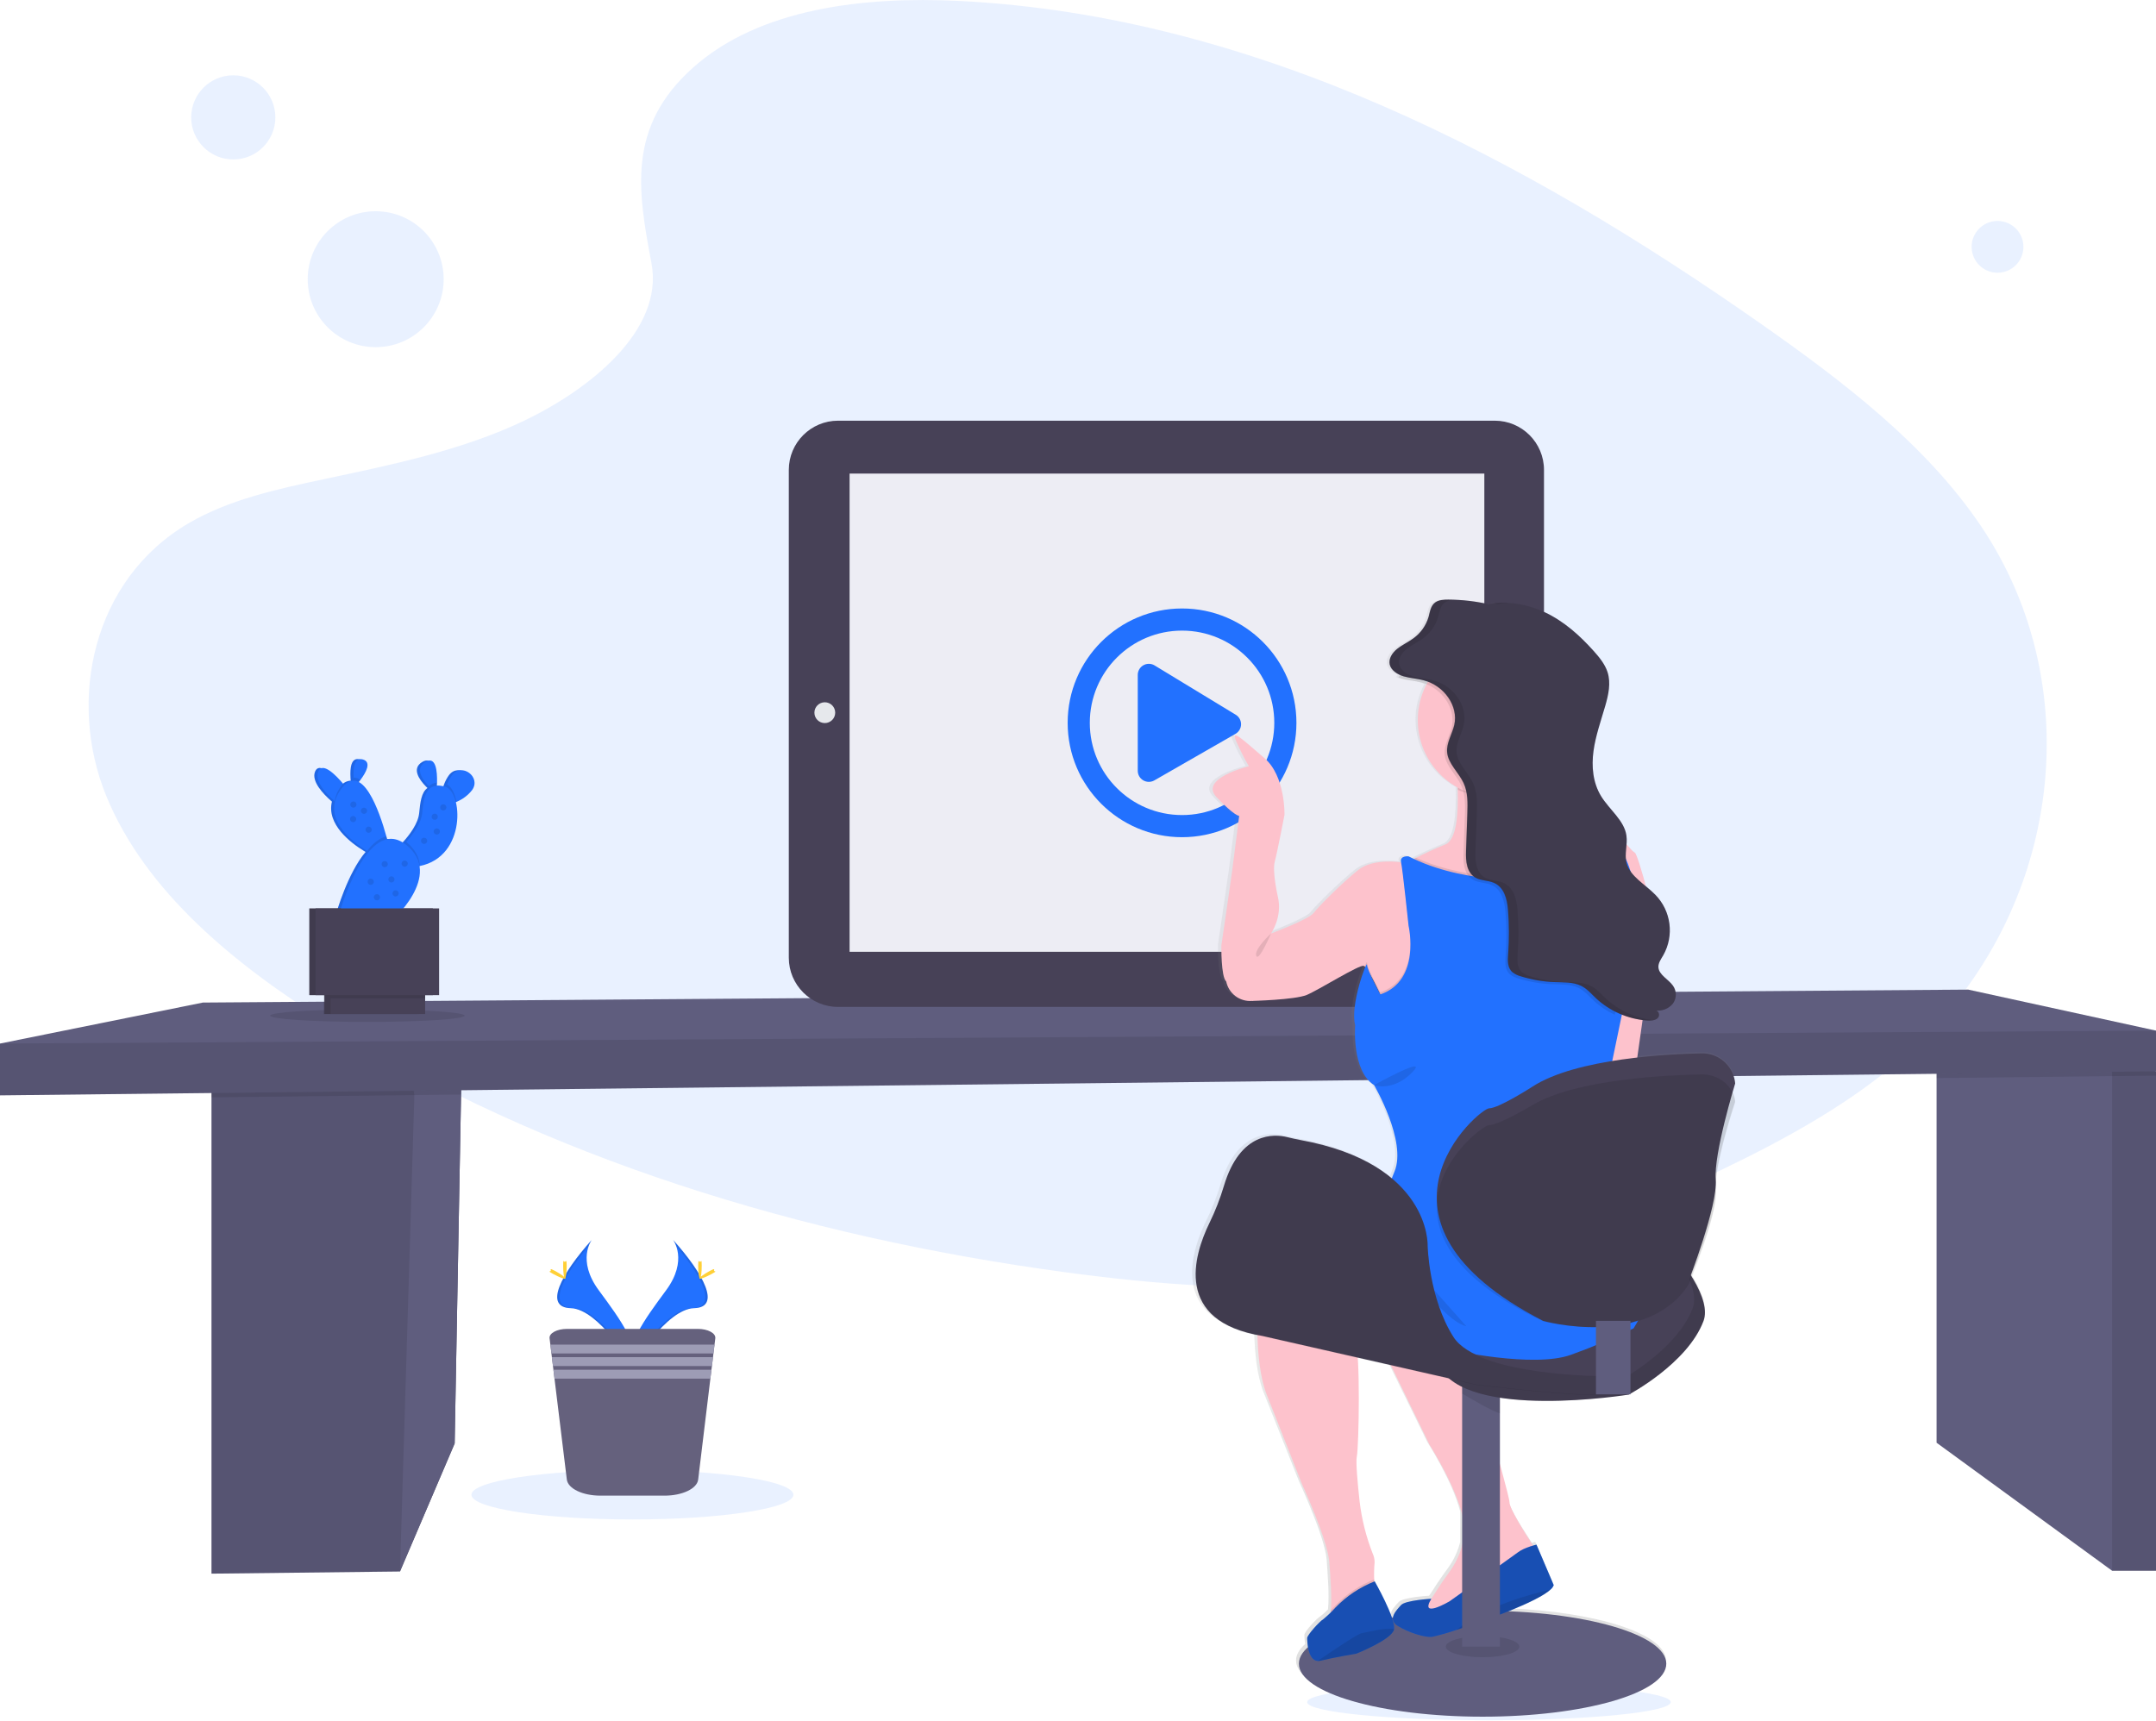
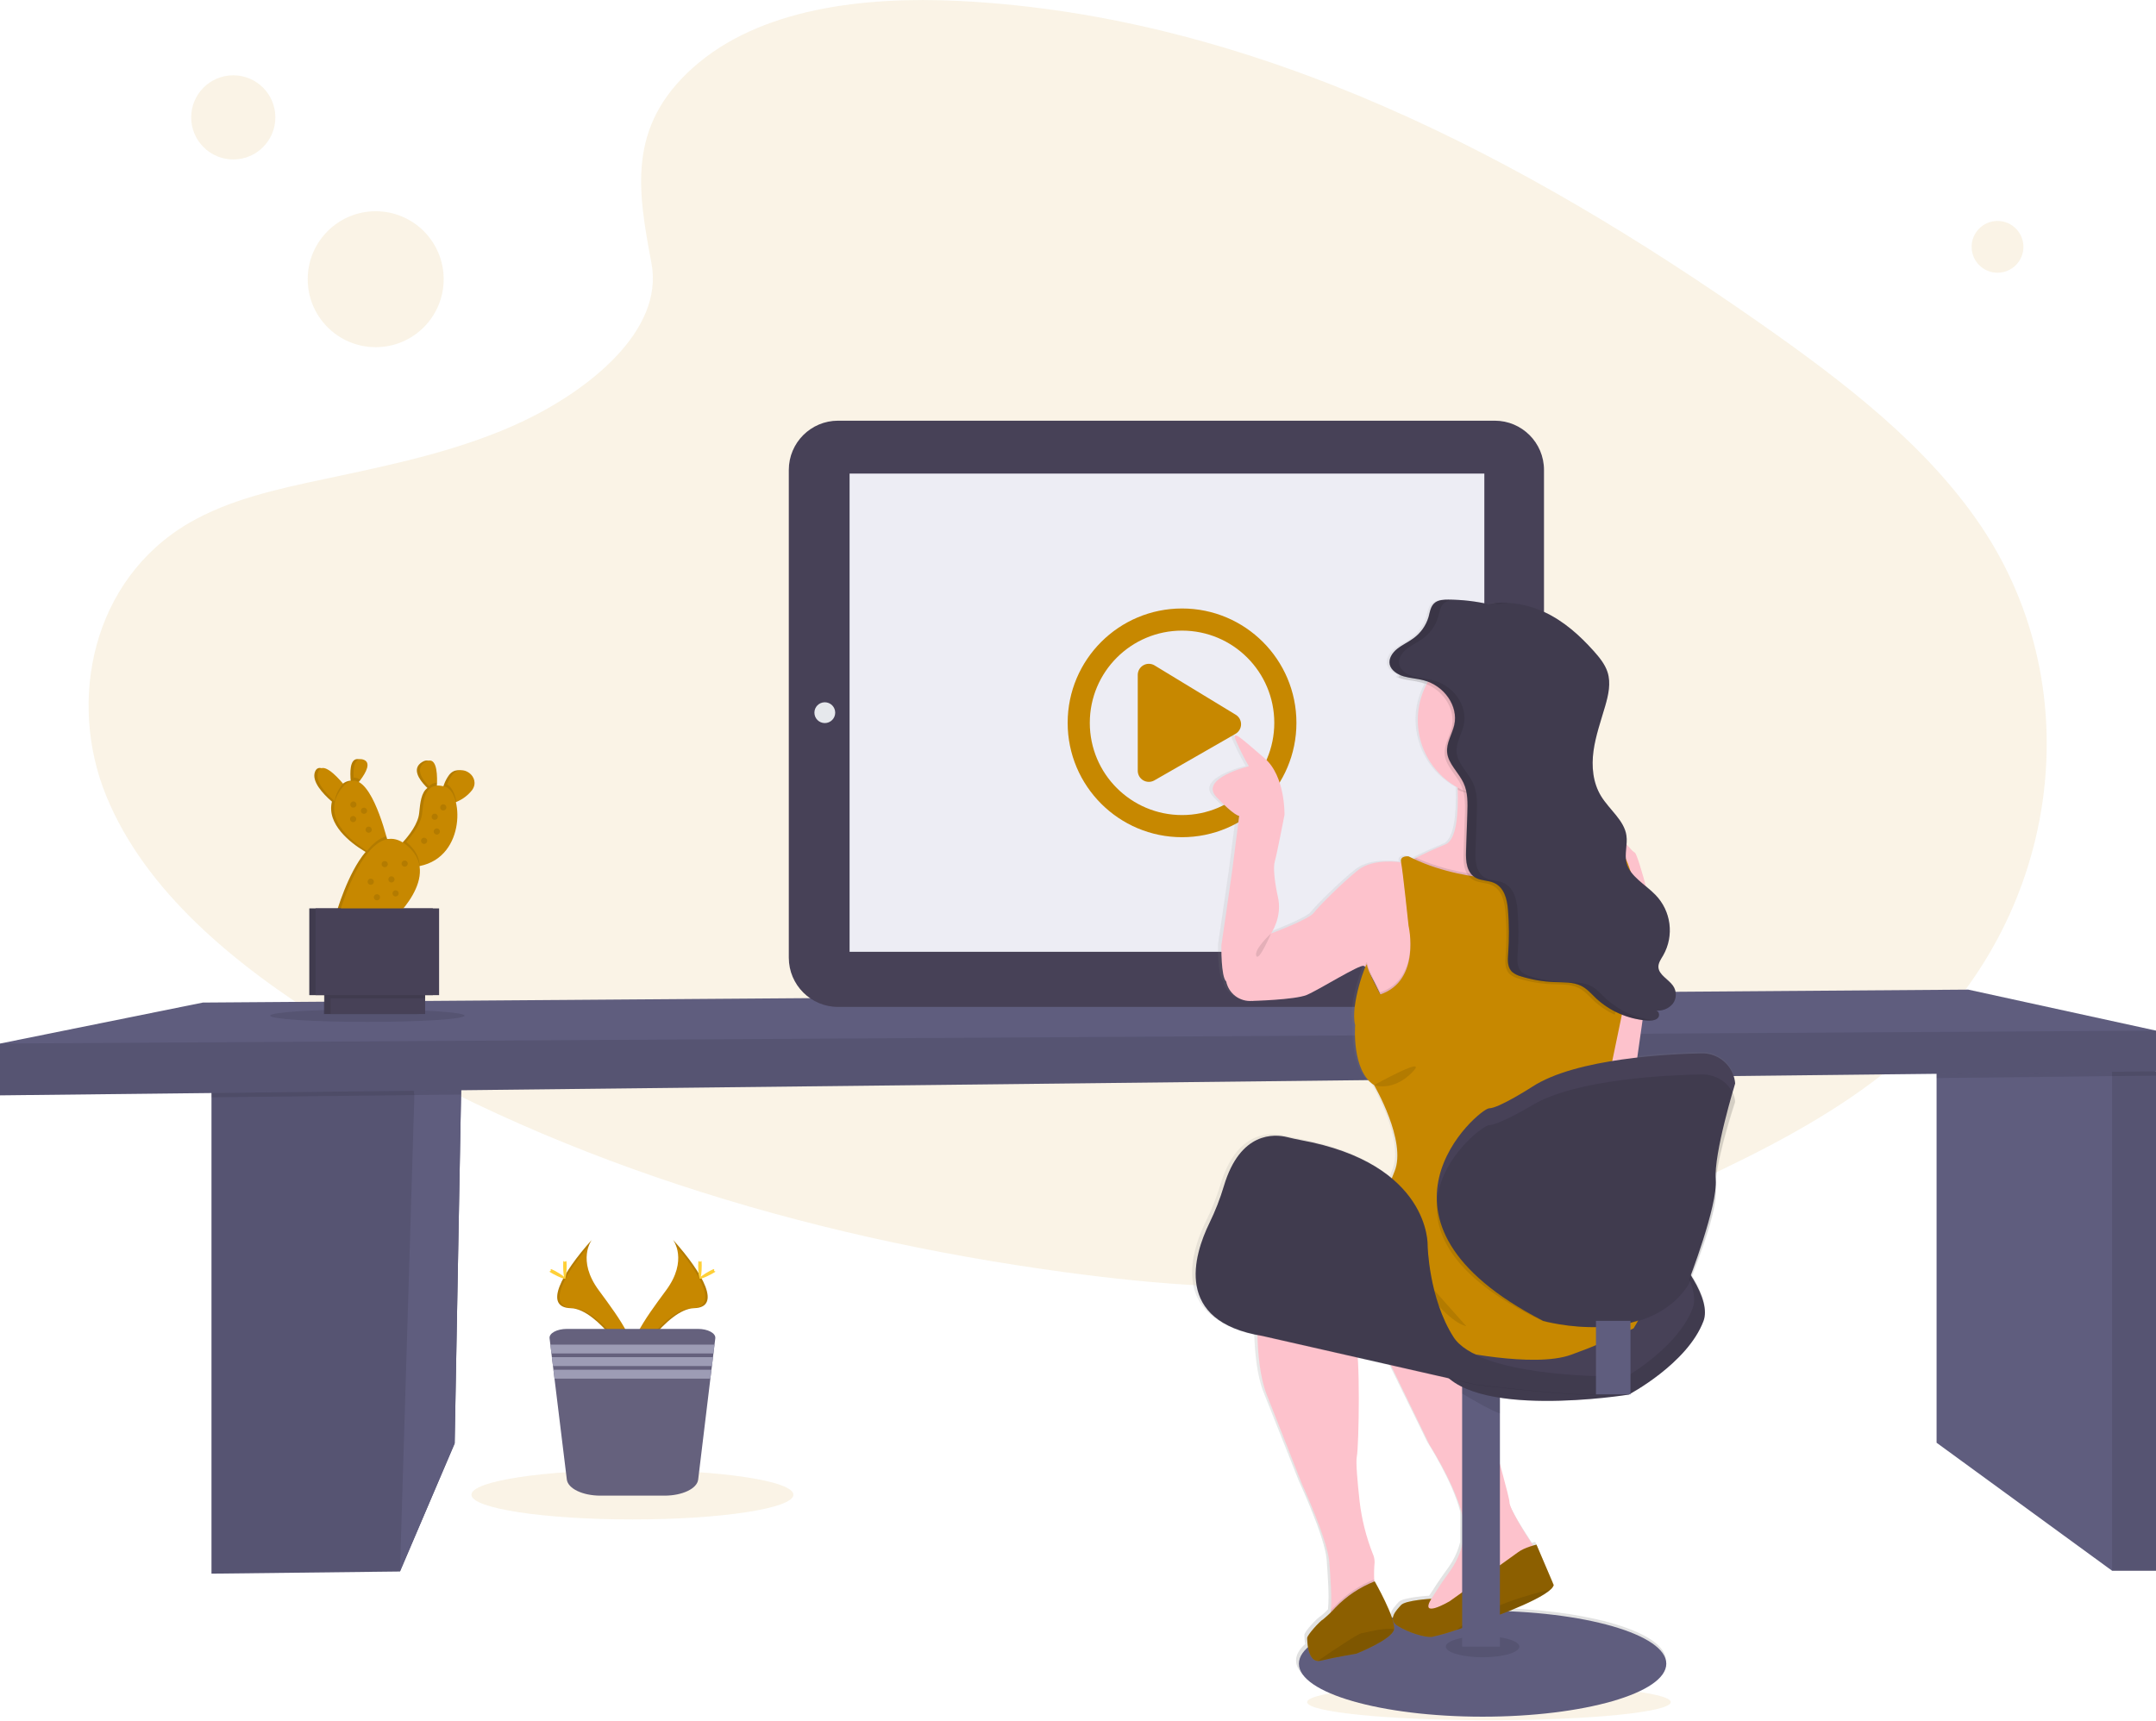
<svg xmlns="http://www.w3.org/2000/svg" id="26e08365-e7f3-4f87-b2fd-e29738693ebb" data-name="Layer 1" width="999" height="797.25" viewBox="0 0 999 797.25">
  <defs>
    <linearGradient id="c24143ca-a0c1-48a5-a3b5-0343775bf348" x1="778.67" y1="845.35" x2="778.67" y2="329.26" gradientUnits="userSpaceOnUse">
      <stop offset="0" stop-color="gray" stop-opacity="0.25" />
      <stop offset="0.54" stop-color="gray" stop-opacity="0.12" />
      <stop offset="1" stop-color="gray" stop-opacity="0.1" />
    </linearGradient>
  </defs>
-   <path d="M421.71,82.64c30.78-27.43,79.11-33,123.09-30.84,138.16,6.87,262.87,73.56,370.74,149,39.05,27.31,77.5,56.74,102.85,94.35,51.6,76.57,36.3,182.63-35.46,245.7-24.41,21.46-54,37.91-84.39,52.5-54,25.93-112.31,46.74-173.62,52.67-43.73,4.22-88,.79-131.46-5.11C472,624.45,352.81,588,252.9,525.72c-43.82-27.33-85.13-61.3-103.19-105.52S143.21,320,188,293.8c18.51-10.82,40.64-15.71,62.3-20.3,31.89-6.76,64.29-13.42,93.06-27.15,29.72-14.19,64.92-41.63,59-73C396,139.63,391,110,421.71,82.64Z" transform="translate(-100.5 -51.37)" fill="#2271ff" opacity="0.1" />
-   <circle cx="174.08" cy="129.4" r="31.5" fill="#2271ff" opacity="0.1" />
-   <circle cx="108.09" cy="54.4" r="19.5" fill="#2271ff" opacity="0.1" />
-   <circle cx="925.57" cy="114.4" r="12" fill="#2271ff" opacity="0.1" />
-   <ellipse cx="689.92" cy="788.85" rx="84.24" ry="8.4" fill="#2271ff" opacity="0.1" />
+   <path d="M421.71,82.64c30.78-27.43,79.11-33,123.09-30.84,138.16,6.87,262.87,73.56,370.74,149,39.05,27.31,77.5,56.74,102.85,94.35,51.6,76.57,36.3,182.63-35.46,245.7-24.41,21.46-54,37.91-84.39,52.5-54,25.93-112.31,46.74-173.62,52.67-43.73,4.22-88,.79-131.46-5.11C472,624.45,352.81,588,252.9,525.72c-43.82-27.33-85.13-61.3-103.19-105.52S143.21,320,188,293.8c18.51-10.82,40.64-15.71,62.3-20.3,31.89-6.76,64.29-13.42,93.06-27.15,29.72-14.19,64.92-41.63,59-73C396,139.63,391,110,421.71,82.64Z" transform="translate(-100.5 -51.37)" fill="#C78800" opacity="0.1" />
+   <circle cx="174.08" cy="129.4" r="31.5" fill="#C78800" opacity="0.1" />
+   <circle cx="108.09" cy="54.4" r="19.5" fill="#C78800" opacity="0.1" />
+   <circle cx="925.57" cy="114.4" r="12" fill="#C78800" opacity="0.1" />
+   <ellipse cx="689.92" cy="788.85" rx="84.24" ry="8.4" fill="#C78800" opacity="0.1" />
  <polygon points="214 487.31 213.63 507.26 210.67 668.97 185.33 728.31 98 729.31 98 496.5 189.14 489.28 214 487.31" fill="#5f5d7e" />
  <polygon points="214 487.31 213.63 507.26 210.67 668.97 185.33 728.31 98 729.31 98 496.5 189.14 489.28 214 487.31" opacity="0.1" />
  <polygon points="214 487.31 213.63 507.26 210.67 668.97 185.33 728.31 192 507.64 191.98 507.5 189.14 489.28 214 487.31" fill="#5f5d7e" />
  <polygon points="189.14 489.28 214 487.31 213.63 507.26 191.98 507.5 98 508.55 98 496.5 189.14 489.28" opacity="0.1" />
  <polygon points="999 496.5 999 727.97 978.67 727.97 897.33 668.64 897.33 489.97 970 483.14 974.46 485.19 978.67 487.13 999 496.5" fill="#5f5d7e" />
  <rect x="978.67" y="485.19" width="20.33" height="242.78" opacity="0.1" />
  <polygon points="999 485.19 999 498.5 978.67 498.73 897.33 499.63 897.33 489.97 970 483.14 974.46 485.19 978.67 487.13 978.67 485.19 999 485.19" opacity="0.1" />
  <polygon points="999 477.64 999 496.5 0 507.64 0 483.64 94 464.64 912 458.64 999 477.64" fill="#5f5d7e" />
  <polygon points="999 477.64 999 496.5 0 507.64 0 483.64 999 477.64" opacity="0.1" />
  <rect x="365.5" y="194.97" width="349.92" height="271.69" rx="22.82" ry="22.82" fill="#474157" />
  <rect x="393.66" y="219.48" width="294.12" height="221.63" fill="#ededf4" />
  <circle cx="382.18" cy="330.29" r="4.82" fill="#e6e8ec" />
  <circle cx="700.81" cy="330.81" r="7.95" fill="#e6e8ec" />
-   <path d="M672.93,382.52l-37.61-22.86a5.14,5.14,0,0,0-7.63,4.48V408.6a5.14,5.14,0,0,0,7.63,4.48l37.61-21.58A5.15,5.15,0,0,0,672.93,382.52Zm28.28,3.85a53,53,0,1,0-53,53A53,53,0,0,0,701.21,386.37Zm-95.74,0a42.74,42.74,0,1,1,42.74,42.74A42.73,42.73,0,0,1,605.47,386.37Z" transform="translate(-100.5 -51.37)" fill="#2271ff" />
+   <path d="M672.93,382.52l-37.61-22.86a5.14,5.14,0,0,0-7.63,4.48V408.6a5.14,5.14,0,0,0,7.63,4.48l37.61-21.58A5.15,5.15,0,0,0,672.93,382.52Zm28.28,3.85a53,53,0,1,0-53,53A53,53,0,0,0,701.21,386.37Zm-95.74,0a42.74,42.74,0,1,1,42.74,42.74A42.73,42.73,0,0,1,605.47,386.37Z" transform="translate(-100.5 -51.37)" fill="#C78800" />
  <path d="M904.38,560.51a12.5,12.5,0,0,0-1.13-3.52c.76-2.59,1.25-4.18,1.25-4.18s0-.38-.12-1a15.35,15.35,0,0,0-15.55-12.88c-6,.11-17.38.51-30,1.93.72-5.05,1.58-11.09,2.48-17.31l1.65.18c.38,0,.78,0,1.18.06h.53a5.44,5.44,0,0,0,3.66-1.12,2.16,2.16,0,0,0-.67-3.54,8.92,8.92,0,0,0,7.83-3.28,7,7,0,0,0,0-8.14c-2.11-3-6.58-5-6.82-8.53-.13-2,1.21-3.8,2.26-5.57a23.27,23.27,0,0,0-3.67-27.95,54.76,54.76,0,0,0-4.44-3.95c-2.2-8.08-4.5-15.3-5.18-15.53-.88-.29-2.39-2.19-3.83-3.82a18.4,18.4,0,0,0-.07-4.13c-1.06-7-8-12-11.82-18.18s-4.51-13.75-3.53-20.83,3.45-13.93,5.46-20.84c1.5-5.13,2.75-10.58,1.07-15.67-1.19-3.63-3.78-6.77-6.45-9.72-6.41-7.09-13.8-13.73-22.92-18a45.55,45.55,0,0,0-20.29-4.34h-.07l-1.1.06-.78.05-.78.08-.83.08h0c-.85.11-1.69.24-2.53.41a87.31,87.31,0,0,0-18.55-2.08h-.81a9.5,9.5,0,0,0-5.3,1.25c-2.22,1.55-2.5,4.33-3.17,6.75a18.73,18.73,0,0,1-7.2,10c-2.39,1.72-5.2,3-7.48,4.8s-4.06,4.5-3.45,7.16c.51,2.23,2.59,3.89,5,4.9-.29.36-.59.71-.87,1.08.47.19,1,.36,1.43.5,3,.89,6.23,1,9.27,1.81a20.31,20.31,0,0,1,2.46.83,35.12,35.12,0,0,0-4.11,16.52,35.59,35.59,0,0,0,18.62,31.22c0,.34,0,.67,0,1,.31,10.44-.48,23.14-5.82,25.29s-10.45,4.58-13.6,6.15l-1,.53c-.83-.38-1.66-.78-2.47-1.2,0,0-4.25-.5-3.51,2.74,0,0-12.85-2-19.9,3.49s-18.62,16.95-20.89,19.94S688,483.54,688,483.54s5.53-7.73,3.14-17.2c0,0-2.64-11.42-1.38-16s4.53-21.58,4.53-21.58.46-17.94-9.33-26.17-16.6-15-12.82-7a111.46,111.46,0,0,0,5.54,10.71s-23.41,5.56-15.1,14.24,10.57,8.69,10.57,8.69-2.77,21.43-3.28,25.42-5,34.39-5,34.39-.25,14.46,2.27,16.7c0,0,1.65,9.31,12.08,9,0,0,19.88-.5,25.42-2.74s24.66-14.21,26.68-13.46a1.15,1.15,0,0,1,.39.26,2.83,2.83,0,0,1,.3.3c-2,4.43-6.74,19.47-4.72,26.86,0,0-1.76,20.93,8.81,27.66,0,0,15.35,25.92,9.56,39.87-.46,1.13-.87,2.17-1.25,3.18-8.79-7.29-22.2-14-42.68-17.71-2.09-.38-4.17-.84-6.23-1.34-5.82-1.41-21.83-2.7-29.45,22.61a111.36,111.36,0,0,1-6.76,17.12c-3,6.07-6.33,14.77-6.4,23.4-.17,12.1,6.08,24.09,28.76,28.49.25,9,1.28,19.72,4.36,27.43,6.29,15.7,16.36,41.12,16.36,41.12s12.08,25.92,12.84,36.38c.49,6.85,1.21,15.83.71,22,0,.38-.06.74-.1,1.1a26.52,26.52,0,0,1-3.38,3.07c-1.76,1-7.55,7.23-7.55,8.72a26.64,26.64,0,0,0,.38,4.26c-2.74,2.39-4.24,5-4.24,7.6,0,13.52,38.37,24.48,85.7,24.48s85.69-11,85.69-24.48c0-12.34-32-22.54-73.58-24.22,8.67-3.46,16.37-7.09,19.56-10a4.68,4.68,0,0,0,1.51-2.06l-8.05-18.69s-.63.14-1.56.41l-.56-.84c-3.58-5.45-10.47-16.31-10.47-19.26,0-1.09-1.82-8.06-4.46-17.61V698c26.26,4,60.1-1.44,60.1-1.44l.15-.08h.66v-.36c4.55-2.52,27.31-15.85,34.06-33.53,2-5.16-.49-12.55-5.44-20.45,3.46-8.59,12-30.78,11.15-39.63,0-.47-.06-1-.06-1.52a26.12,26.12,0,0,0,.1-2.72c1-13,9-36.75,9-36.75S904.48,561.11,904.38,560.51Zm-170-57.76c1.82,3.2,3.77,7.29,4.54,8.95h0S736.26,506.8,734.43,502.75Zm1.9,280.1-.19.07,0-1a59.38,59.38,0,0,1,.19-7.82,9.16,9.16,0,0,0-.86-4.06,96,96,0,0,1-6.13-24.13c-1-8.72-1.83-18.23-1.31-20.65.78-3.71,1.42-31.81.45-45.66l15.48,3.48,18,36.7s11.58,17.92,15.17,32.06V766a34.6,34.6,0,0,1-5.41,11.74c-2.39,3.27-4.72,6.58-6.88,10-.66,1.06-1.39,2.15-2.12,3.17-.24,0-12.07.69-14.08,2.91-1.24,1.37-3.4,3.53-3.76,5.7l-.51.08C742,792.69,736.33,782.85,736.33,782.85Z" transform="translate(-100.5 -51.37)" fill="url(#c24143ca-a0c1-48a5-a3b5-0343775bf348)" />
  <path d="M812.43,770l-4,13-17,14.75-25,7.18s-11.75-6.43-7.75-7.68c1.11-.35,2.43-1.62,3.77-3.28-1.4,5.1,9.73-1.47,9.73-1.47s28.75-20.5,31.75-22.75a22.61,22.61,0,0,1,6.4-2.93C811.58,768.77,812.43,770,812.43,770Z" transform="translate(-100.5 -51.37)" opacity="0.1" />
  <path d="M812.43,770l-4,13-17,14.75-25,7.18s-11.75-6.43-7.75-7.68c1.11-.35,2.43-1.62,3.77-3.28a50,50,0,0,0,3.34-4.82c2.14-3.44,4.46-6.76,6.83-10a36,36,0,0,0,6.31-16.61c1.75-13.75-16-41.5-16-41.5l-32.25-66.25,45,5.5s24.25,83.25,24.25,87.25c0,3,6.84,13.85,10.4,19.32C811.58,768.77,812.43,770,812.43,770Z" transform="translate(-100.5 -51.37)" fill="#fdc2cc" />
  <ellipse cx="686.97" cy="771.05" rx="85.12" ry="24.55" fill="#5f5d7e" />
-   <path d="M820.43,786a4.8,4.8,0,0,1-1.5,2.07c-6.18,5.67-29.29,14.1-43.57,18.68A101.11,101.11,0,0,1,763.93,810c-3.5.25-10.75-2-15.75-5.07s-.5-7.43,1.52-9.68,14-2.92,14-2.92c-5.75,9.57,8.49,1.17,8.49,1.17s28.75-20.5,31.75-22.75,8.5-3.5,8.5-3.5Z" transform="translate(-100.5 -51.37)" fill="#2271ff" />
+   <path d="M820.43,786a4.8,4.8,0,0,1-1.5,2.07c-6.18,5.67-29.29,14.1-43.57,18.68A101.11,101.11,0,0,1,763.93,810c-3.5.25-10.75-2-15.75-5.07s-.5-7.43,1.52-9.68,14-2.92,14-2.92c-5.75,9.57,8.49,1.17,8.49,1.17s28.75-20.5,31.75-22.75,8.5-3.5,8.5-3.5Z" transform="translate(-100.5 -51.37)" fill="#C78800" />
  <path d="M820.43,786a4.8,4.8,0,0,1-1.5,2.07c-6.18,5.67-29.29,14.1-43.57,18.68A101.11,101.11,0,0,1,763.93,810c-3.5.25-10.75-2-15.75-5.07s-.5-7.43,1.52-9.68,14-2.92,14-2.92c-5.75,9.57,8.49,1.17,8.49,1.17s28.75-20.5,31.75-22.75,8.5-3.5,8.5-3.5Z" transform="translate(-100.5 -51.37)" opacity="0.3" />
  <path d="M818.93,788.09c-6.18,5.67-29.29,14.1-43.57,18.68C788.3,795.81,810,790.08,818.93,788.09Z" transform="translate(-100.5 -51.37)" opacity="0.1" />
  <ellipse cx="686.97" cy="763.14" rx="17.03" ry="4.91" opacity="0.1" />
  <rect x="677.5" y="633.64" width="17.5" height="129.5" fill="#5f5d7e" />
  <path d="M795.5,691.43v15c-3.5-1.08-11.49-5.63-17.5-9.21V685h3.65Z" transform="translate(-100.5 -51.37)" opacity="0.1" />
  <path d="M754.27,628.63s57.78-14.87,72.16-26,70.85,41.24,63.39,61-34.62,34.07-34.62,34.07-75.11,12.22-87.9-13.27S754.27,628.63,754.27,628.63Z" transform="translate(-100.5 -51.37)" fill="#474157" />
  <path d="M754.27,628.63s57.78-14.87,72.16-26,70.85,41.24,63.39,61-34.62,34.07-34.62,34.07-75.11,12.22-87.9-13.27S754.27,628.63,754.27,628.63Z" transform="translate(-100.5 -51.37)" opacity="0.1" />
  <path d="M749.27,622.63s57.78-14.87,72.16-26,70.85,41.24,63.39,61-34.62,34.07-34.62,34.07-75.11,12.22-87.9-13.27S749.27,622.63,749.27,622.63Z" transform="translate(-100.5 -51.37)" fill="#474157" />
  <path d="M695.68,486.27,689.43,484s5.5-7.75,3.13-17.25c0,0-2.63-11.46-1.38-16.1s4.5-21.65,4.5-21.65.46-18-9.27-26.25-16.48-15-12.73-7a111.4,111.4,0,0,0,5.5,10.75s-23.25,5.57-15,14.29,10.5,8.71,10.5,8.71-2.75,21.5-3.25,25.5-5,34.5-5,34.5-.25,14.5,2.25,16.75a11.31,11.31,0,0,0,12,9C682.46,515.22,703.68,491.77,695.68,486.27Z" transform="translate(-100.5 -51.37)" fill="#fdc2cc" />
  <path d="M846.68,440.27v14L832.18,459l-24.7,18.18L800.93,482l-29.25-11.75-18.5-19.5s.9-.49,2.46-1.3l1-.53c3.13-1.57,8.06-4,13.51-6.17s6.09-14.89,5.78-25.37l0-1c-.25-7.35-1-13.36-1-13.36s3.05-.58,7.49-1.24c12.31-1.83,35.28-4.3,33.26,3.24a17.37,17.37,0,0,0,0,7.79c.06.28.12.57.19.85,2.08,9.09,8.52,18.61,8.52,18.61l20,7.2.56.2Z" transform="translate(-100.5 -51.37)" fill="#fdc2cc" />
  <path d="M846.68,444.52v-4.25a14,14,0,0,1,4.75,0c1.75.5,5.07,5.75,6.57,6.25s10.68,34.75,9.68,37.75S857.23,555,857.23,555l-19.05,21-3.75-57.75L846.68,484Z" transform="translate(-100.5 -51.37)" fill="#fdc2cc" />
  <path d="M747.93,601.77s-17.41,3.75-15.2,9.25,11.95,5.75,11.95,5.75Z" transform="translate(-100.5 -51.37)" fill="#fdc2cc" />
  <path d="M772.18,490.72l-13.25,28.55-15.75,11.5L740.43,513s-5.32-11.75-7.61-13.74a1.15,1.15,0,0,0-.39-.26c-2-.75-21,11.25-26.5,13.5s-25.25,2.75-25.25,2.75L689.43,484s17.5-6.5,19.75-9.5,13.75-14.5,20.75-20S749.7,451,749.7,451l.2.08,3.28,1.42,9.5,23.25Z" transform="translate(-100.5 -51.37)" fill="#fdc2cc" />
  <path d="M737.43,775.52a59.64,59.64,0,0,0-.19,7.84c.07,2.79.19,5.16.19,5.16l-5.75,12s-19.75,6.5-16.5,3.75c1.13-.95,1.71-3.42,2-6.69.49-6.18-.22-15.19-.71-22.06-.75-10.5-12.75-36.5-12.75-36.5s-10-25.5-16.25-41.25-4-44.25-4-44.25,1-21.5,5.5-28,22-8.75,22-8.75L719.18,644s6.75,25.5,9.25,29.25,1.75,48.5.75,53.25c-.51,2.43.35,12,1.31,20.72a97.31,97.31,0,0,0,6.08,24.2A9.24,9.24,0,0,1,737.43,775.52Z" transform="translate(-100.5 -51.37)" fill="#fdc2cc" />
  <path d="M737.43,788.52l-5.75,12s-19.75,6.5-16.5,3.75c1.13-.95,1.71-3.42,2-6.69.71-.71,1.47-1.49,2.25-2.29a50.49,50.49,0,0,1,17.85-11.93h0C737.31,786.15,737.43,788.52,737.43,788.52Z" transform="translate(-100.5 -51.37)" opacity="0.1" />
-   <path d="M746.45,806.38a.59.59,0,0,1,0,.14c-1,4.75-17.5,11.25-17.5,11.25s-10.5,1.75-16.5,3.25a4.15,4.15,0,0,1-1.41.13c-4.63-.35-4.84-9.26-4.84-10.63s5.75-7.75,7.5-8.75a53.63,53.63,0,0,0,5.56-5.33,51.6,51.6,0,0,1,18.22-12.17h0S747.25,801.45,746.45,806.38Z" transform="translate(-100.5 -51.37)" fill="#2271ff" />
+   <path d="M746.45,806.38a.59.59,0,0,1,0,.14c-1,4.75-17.5,11.25-17.5,11.25s-10.5,1.75-16.5,3.25a4.15,4.15,0,0,1-1.41.13c-4.63-.35-4.84-9.26-4.84-10.63s5.75-7.75,7.5-8.75a53.63,53.63,0,0,0,5.56-5.33,51.6,51.6,0,0,1,18.22-12.17h0S747.25,801.45,746.45,806.38Z" transform="translate(-100.5 -51.37)" fill="#C78800" />
  <path d="M746.45,806.38a.59.59,0,0,1,0,.14c-1,4.75-17.5,11.25-17.5,11.25s-10.5,1.75-16.5,3.25a4.15,4.15,0,0,1-1.41.13c-4.63-.35-4.84-9.26-4.84-10.63s5.75-7.75,7.5-8.75a53,53,0,0,0,5.64-5.41,50.57,50.57,0,0,1,17.86-12l.28-.11S747.25,801.45,746.45,806.38Z" transform="translate(-100.5 -51.37)" opacity="0.3" />
  <path d="M746.45,806.38a.59.59,0,0,1,0,.14c-1,4.75-17.5,11.25-17.5,11.25s-10.5,1.75-16.5,3.25a4.15,4.15,0,0,1-1.41.13c5.44-3.73,18.63-12.68,20.41-12.88S742,805.55,746.45,806.38Z" transform="translate(-100.5 -51.37)" opacity="0.1" />
  <path d="M815.91,413.66c-6.18,5.09-11.86,4.36-20.49,4.36-6.24,0-14.35,2.19-19.46-.62-.21-7.81-1-14.38-1-14.38s43.5-8.25,40.75,2A18.18,18.18,0,0,0,815.91,413.66Z" transform="translate(-100.5 -51.37)" opacity="0.1" />
  <path d="M828.93,385.06a35.75,35.75,0,0,1-35.75,35.75c-.92,0-1.84,0-2.74-.1h0a35.75,35.75,0,1,1,38.5-35.65Z" transform="translate(-100.5 -51.37)" fill="#fdc2cc" />
  <path d="M762.68,475.77l9.5,15-13.25,28.55-15.75,11.5L740.43,513s-5.32-11.75-7.61-13.74c.66-1.61,1.11-2.35,1.11-1.76,0,2.5,6.15,13.75,6.15,13.75,19-6.5,13.1-31.75,13.1-31.75s-2.36-22.5-3.28-28.42l3.28,1.42Z" transform="translate(-100.5 -51.37)" opacity="0.1" />
  <path d="M846.68,440.27v14L832.18,459l-24.7,18.18L800.93,482l-29.25-11.75-18.5-19.5s.9-.49,2.46-1.3l1-.53c12.87,5.85,26.8,8,36.75,8.77a111,111,0,0,0,13.76.31C844.82,452,845.94,442.9,845,439.67Z" transform="translate(-100.5 -51.37)" opacity="0.1" />
-   <path d="M857.43,667a280.29,280.29,0,0,1-29,12.25c-17.25,6.25-55.25-2-60-3.25s-41.25-15.75-55.25-21.25-17.5-1-20.75-1.5-5.5-6.75-6-8.5,9-17,14.25-24.75,21-6.25,23.25-6.75,18,0,18,0-1-5,4.75-19-9.5-40-9.5-40c-10.5-6.75-8.75-27.75-8.75-27.75-2.5-9.25,5.5-30.5,5.5-28s6.15,13.75,6.15,13.75c19-6.5,13.1-31.75,13.1-31.75s-2.75-26.25-3.48-29.5,3.48-2.75,3.48-2.75q1.22.63,2.46,1.2c13.16,6.2,27.56,8.46,37.78,9.24a111,111,0,0,0,13.76.31c45.67-7.37,37.58-19.12,37.28-19.54l2.22.79c16.5,12,11.5,51.75,11.5,51.75L852,521.67l-4.59,22.1s16.25,98.5,17.75,103.5S857.43,667,857.43,667Z" transform="translate(-100.5 -51.37)" fill="#2271ff" />
+   <path d="M857.43,667a280.29,280.29,0,0,1-29,12.25c-17.25,6.25-55.25-2-60-3.25s-41.25-15.75-55.25-21.25-17.5-1-20.75-1.5-5.5-6.75-6-8.5,9-17,14.25-24.75,21-6.25,23.25-6.75,18,0,18,0-1-5,4.75-19-9.5-40-9.5-40c-10.5-6.75-8.75-27.75-8.75-27.75-2.5-9.25,5.5-30.5,5.5-28s6.15,13.75,6.15,13.75c19-6.5,13.1-31.75,13.1-31.75s-2.75-26.25-3.48-29.5,3.48-2.75,3.48-2.75q1.22.63,2.46,1.2c13.16,6.2,27.56,8.46,37.78,9.24a111,111,0,0,0,13.76.31c45.67-7.37,37.58-19.12,37.28-19.54l2.22.79c16.5,12,11.5,51.75,11.5,51.75L852,521.67l-4.59,22.1s16.25,98.5,17.75,103.5S857.43,667,857.43,667Z" transform="translate(-100.5 -51.37)" fill="#C78800" />
  <path d="M735.68,622c-1,.75-12.25,24-4,30.5S735.68,622,735.68,622Z" transform="translate(-100.5 -51.37)" opacity="0.1" />
  <path d="M743.68,625.27c.25.75,23.5,37.75,36.25,40.75Z" transform="translate(-100.5 -51.37)" opacity="0.1" />
  <path d="M799.69,332.48l-3.72.79a25.07,25.07,0,0,1,3.14-.93Z" transform="translate(-100.5 -51.37)" opacity="0.1" />
  <path d="M855.71,492l-7,29.65a36.22,36.22,0,0,1-9.72-6.51c-2.23-2.12-4.23-4.55-7.1-5.94-3.69-1.79-8.14-1.55-12.33-1.7a59.32,59.32,0,0,1-15.42-2.64,10.88,10.88,0,0,1-4-1.94c-2.38-2.1-2.22-5.49-2-8.45a129.57,129.57,0,0,0,.15-17.29c-.06-1.08-.14-2.16-.23-3.24-.4-4.83-1.7-10.43-6.64-12.5-2.54-1-5.57-.92-8-2.13a6.61,6.61,0,0,1-1-.62c-3.6-2.52-3.93-7.57-3.79-11.82q.32-8.76.61-17.53a50.94,50.94,0,0,0-.19-8.65h0a19.21,19.21,0,0,0-1.56-5.52c-2.17-4.64-6.69-8.51-7.5-13.41a5.43,5.43,0,0,1-.09-.69c-.42-4.38,2.34-8.46,3.31-12.77,1.94-8.67-4.58-18.17-14.17-20.66-3-.78-6.22-.93-9.21-1.82a14.79,14.79,0,0,1-1.41-.5c7.24-9.66,19.65-16,33.74-16,22.33,0,40.44,16,40.44,35.75,0,11.2-5.83,21.19-14.94,27.75.06.28.13.57.21.85,2.35,9.09,9.64,18.61,9.64,18.61l22.64,7.2,2.52.8C861.37,452.27,855.71,492,855.71,492Z" transform="translate(-100.5 -51.37)" opacity="0.1" />
  <path d="M868,520.72c-.22,0-.43-.05-.64-.09A1.33,1.33,0,0,1,868,520.72Z" transform="translate(-100.5 -51.37)" opacity="0.1" />
  <path d="M790.68,331.49a86,86,0,0,0-19.08-2.23c-2.09,0-4.33.11-6,1.26-2.21,1.55-2.49,4.35-3.15,6.77a18.78,18.78,0,0,1-7.15,10c-2.37,1.73-5.16,3-7.43,4.82s-4,4.52-3.43,7.18S748,364,751,364.85s6.19,1,9.21,1.82c9.59,2.49,16.1,12,14.16,20.65-1,4.31-3.73,8.39-3.31,12.77.49,5.23,5.32,9.26,7.59,14.11,2.07,4.42,1.93,9.38,1.77,14.16l-.61,17.54c-.16,4.62.24,10.18,4.8,12.44,2.44,1.2,5.48,1.07,8,2.13,4.94,2.06,6.24,7.67,6.64,12.49a129.1,129.1,0,0,1,.08,20.53c-.23,3-.39,6.35,2,8.45a10.72,10.72,0,0,0,4,1.94,59.32,59.32,0,0,0,15.42,2.64c4.2.16,8.64-.08,12.33,1.7,2.87,1.39,4.87,3.83,7.1,5.94a39.24,39.24,0,0,0,23.18,10.15c1.85.16,3.95.12,5.24-1.07s.53-3.76-1.31-3.61a8.89,8.89,0,0,0,8.42-3.22,7.1,7.1,0,0,0,0-8.17c-2.09-3-6.53-5-6.77-8.56-.13-2,1.2-3.81,2.24-5.59a23.51,23.51,0,0,0-3.64-28c-4.69-4.85-11.72-8.53-13.36-14.75-1.09-4.16.56-8.53-.07-12.76-1-7-7.93-12-11.74-18.24s-4.48-13.79-3.51-20.89,3.43-14,5.43-20.9c1.49-5.15,2.72-10.62,1.06-15.73-1.19-3.63-3.75-6.78-6.41-9.75-6.37-7.11-13.7-13.77-22.76-18s-20.1-5.87-29.72-2.74" transform="translate(-100.5 -51.37)" fill="#474157" />
  <path d="M790.68,331.49a86,86,0,0,0-19.08-2.23c-2.09,0-4.33.11-6,1.26-2.21,1.55-2.49,4.35-3.15,6.77a18.78,18.78,0,0,1-7.15,10c-2.37,1.73-5.16,3-7.43,4.82s-4,4.52-3.43,7.18S748,364,751,364.85s6.19,1,9.21,1.82c9.59,2.49,16.1,12,14.16,20.65-1,4.31-3.73,8.39-3.31,12.77.49,5.23,5.32,9.26,7.59,14.11,2.07,4.42,1.93,9.38,1.77,14.16l-.61,17.54c-.16,4.62.24,10.18,4.8,12.44,2.44,1.2,5.48,1.07,8,2.13,4.94,2.06,6.24,7.67,6.64,12.49a129.1,129.1,0,0,1,.08,20.53c-.23,3-.39,6.35,2,8.45a10.72,10.72,0,0,0,4,1.94,59.32,59.32,0,0,0,15.42,2.64c4.2.16,8.64-.08,12.33,1.7,2.87,1.39,4.87,3.83,7.1,5.94a39.24,39.24,0,0,0,23.18,10.15c1.85.16,3.95.12,5.24-1.07s.53-3.76-1.31-3.61a8.89,8.89,0,0,0,8.42-3.22,7.1,7.1,0,0,0,0-8.17c-2.09-3-6.53-5-6.77-8.56-.13-2,1.2-3.81,2.24-5.59a23.51,23.51,0,0,0-3.64-28c-4.69-4.85-11.72-8.53-13.36-14.75-1.09-4.16.56-8.53-.07-12.76-1-7-7.93-12-11.74-18.24s-4.48-13.79-3.51-20.89,3.43-14,5.43-20.9c1.49-5.15,2.72-10.62,1.06-15.73-1.19-3.63-3.75-6.78-6.41-9.75-6.37-7.11-13.7-13.77-22.76-18s-20.1-5.87-29.72-2.74" transform="translate(-100.5 -51.37)" opacity="0.1" />
  <path d="M737.18,554.27s8.5,3.25,17.5-5.75S737.18,554.27,737.18,554.27Z" transform="translate(-100.5 -51.37)" opacity="0.1" />
  <g opacity="0.1">
    <path d="M794.44,331.34a35.56,35.56,0,0,1,5-.63,37.93,37.93,0,0,0-7,.22Z" transform="translate(-100.5 -51.37)" />
    <path d="M844.58,514.16c-2.24-2.11-4.23-4.55-7.11-5.94-3.68-1.78-8.13-1.54-12.33-1.7a59,59,0,0,1-15.42-2.64,10.72,10.72,0,0,1-4-1.94c-2.38-2.1-2.21-5.48-2-8.45a129.1,129.1,0,0,0-.08-20.53c-.41-4.82-1.7-10.43-6.65-12.49-2.53-1.06-5.56-.93-8-2.13-4.56-2.26-5-7.82-4.81-12.44q.31-8.77.61-17.53c.17-4.79.3-9.75-1.77-14.17-2.27-4.85-7.1-8.87-7.59-14.11-.41-4.37,2.35-8.46,3.32-12.77,1.94-8.67-4.58-18.16-14.17-20.65-3-.78-6.22-.94-9.21-1.82s-5.89-2.78-6.51-5.5,1.15-5.36,3.42-7.19,5.06-3.09,7.44-4.82a18.71,18.71,0,0,0,7.14-10c.67-2.42,1-5.21,3.15-6.77a8,8,0,0,1,4.1-1.2c-.89,0-1.78-.05-2.66-.05-2.09,0-4.33.11-6,1.25-2.21,1.56-2.49,4.35-3.15,6.77a18.78,18.78,0,0,1-7.15,10c-2.37,1.73-5.16,3-7.43,4.82s-4,4.52-3.43,7.19,3.53,4.61,6.52,5.5,6.19,1,9.21,1.82c9.59,2.49,16.1,12,14.16,20.65-1,4.31-3.73,8.4-3.31,12.77.49,5.24,5.32,9.26,7.59,14.11,2.07,4.42,1.94,9.38,1.77,14.17q-.31,8.76-.61,17.53c-.16,4.62.24,10.18,4.8,12.44,2.44,1.2,5.48,1.07,8,2.13,4.94,2.06,6.24,7.67,6.64,12.49a129.1,129.1,0,0,1,.08,20.53c-.23,3-.39,6.35,2,8.45a10.72,10.72,0,0,0,4,1.94,58.91,58.91,0,0,0,15.42,2.64c4.2.16,8.64-.08,12.33,1.7,2.87,1.39,4.87,3.83,7.11,5.94a39.18,39.18,0,0,0,23.17,10.15,10.71,10.71,0,0,0,3.35-.13A39.11,39.11,0,0,1,844.58,514.16Z" transform="translate(-100.5 -51.37)" />
  </g>
  <path d="M689.43,484s-8,7.34-6.83,10.34S689.43,484,689.43,484Z" transform="translate(-100.5 -51.37)" opacity="0.1" />
  <path d="M696.85,578.35c-5.77-1.41-21.68-2.71-29.25,22.68a112.32,112.32,0,0,1-6.71,17.17c-7.26,14.91-16.64,45.57,24.61,52.32l99,22.5s53,6.5,56.5,4,3-8,3-8-58.5,0-70-18-12-42.5-12-42.5,1.44-37.83-59-48.82C701,579.32,698.9,578.85,696.85,578.35Z" transform="translate(-100.5 -51.37)" fill="#474157" />
  <path d="M696.85,578.52c-5.77-1.41-21.68-2.71-29.25,22.69a112.32,112.32,0,0,1-6.71,17.17c-7.26,14.9-16.64,45.56,24.61,52.31l99,22.5s53,6.5,56.5,4,3-8,3-8-58.5,0-70-18-12-42.5-12-42.5,1.44-37.83-59-48.82C701,579.49,698.9,579,696.85,578.52Z" transform="translate(-100.5 -51.37)" opacity="0.1" />
  <path d="M904.38,552.48a15.29,15.29,0,0,0-15.45-12.92c-14.24.26-58.07,2.16-78.43,15.46,0,0-15.5,10-20,10s-65.5,52,25,98.5c0,0,48.5,13.8,67.5-18.6,0,0,13.5-34.8,12.5-46.85s9-44.55,9-44.55S904.48,553.13,904.38,552.48Z" transform="translate(-100.5 -51.37)" fill="#474157" />
  <path d="M904.38,561.24c-1.14-7-7.8-12.06-15.45-11.93-14.24.24-58.07,2-78.43,14.27,0,0-15.5,9.23-20,9.23s-65.5,48,25,90.93c0,0,48.5,12.74,67.5-17.17,0,0,13.5-32.13,12.5-43.25s9-41.12,9-41.12S904.48,561.84,904.38,561.24Z" transform="translate(-100.5 -51.37)" opacity="0.1" />
  <rect x="739.5" y="612.14" width="16" height="34.07" fill="#5f5d7e" />
  <ellipse cx="170.24" cy="470.71" rx="45.04" ry="2.89" opacity="0.1" />
-   <path d="M308.54,410.62a17.18,17.18,0,0,0-2.28,4.29c-.14.38-.28.8-.42,1.21a3.69,3.69,0,0,0-.79-.27,11.34,11.34,0,0,0-3.57-.31c0-.46.06-1,.07-1.46.15-5.27-.47-12.62-5.5-9.51-4.82,3-1.38,8,1.73,11.21l.8.78c-2.84,2-3.38,6.73-3.85,11.64s-4.64,10.29-7.41,13.34c-.28.31-.53.59-.78.85a10.11,10.11,0,0,0-8.05-2.07c-.11-.43-.24-.88-.37-1.36-2.24-8.08-6.89-22.09-12.82-25.16l.78-1c2.52-3.3,5.36-8.19,1.17-9.45s-4.57,4.25-4.34,8.37c0,.52.08,1,.12,1.46a6.17,6.17,0,0,0-4.38,2.14l-.65-.76c-3.4-4-9.63-10.37-11.52-5.56-1.76,4.48,3.73,10.29,7.59,13.66l.24.21C251.72,433.4,263,442,269.12,445.72l.79.48c-8.4,9.9-13.59,28.45-13.59,28.45l23.52,4.2s15.6-13.45,13.6-26.09l.16,0c15.59-3.12,19.13-19.74,16.7-29.61l.28-.11a17.74,17.74,0,0,0,7.22-5.46C322.16,411.51,313,404.67,308.54,410.62Z" transform="translate(-100.5 -51.37)" fill="#2271ff" />
+   <path d="M308.54,410.62a17.18,17.18,0,0,0-2.28,4.29c-.14.38-.28.8-.42,1.21a3.69,3.69,0,0,0-.79-.27,11.34,11.34,0,0,0-3.57-.31c0-.46.06-1,.07-1.46.15-5.27-.47-12.62-5.5-9.51-4.82,3-1.38,8,1.73,11.21l.8.78c-2.84,2-3.38,6.73-3.85,11.64s-4.64,10.29-7.41,13.34c-.28.31-.53.59-.78.85a10.11,10.11,0,0,0-8.05-2.07c-.11-.43-.24-.88-.37-1.36-2.24-8.08-6.89-22.09-12.82-25.16l.78-1c2.52-3.3,5.36-8.19,1.17-9.45s-4.57,4.25-4.34,8.37c0,.52.08,1,.12,1.46a6.17,6.17,0,0,0-4.38,2.14l-.65-.76c-3.4-4-9.63-10.37-11.52-5.56-1.76,4.48,3.73,10.29,7.59,13.66l.24.21C251.72,433.4,263,442,269.12,445.72l.79.48c-8.4,9.9-13.59,28.45-13.59,28.45l23.52,4.2s15.6-13.45,13.6-26.09l.16,0c15.59-3.12,19.13-19.74,16.7-29.61l.28-.11a17.74,17.74,0,0,0,7.22-5.46C322.16,411.51,313,404.67,308.54,410.62Z" transform="translate(-100.5 -51.37)" fill="#C78800" />
  <path d="M308.54,410.62a17.18,17.18,0,0,0-2.28,4.29c-.14.38-.28.8-.42,1.21a3.69,3.69,0,0,0-.79-.27,11.34,11.34,0,0,0-3.57-.31c0-.46.06-1,.07-1.46.15-5.27-.47-12.62-5.5-9.51-4.82,3-1.38,8,1.73,11.21l.8.78c-2.84,2-3.38,6.73-3.85,11.64s-4.64,10.29-7.41,13.34c-.28.31-.53.59-.78.85a10.11,10.11,0,0,0-8.05-2.07c-.11-.43-.24-.88-.37-1.36-2.24-8.08-6.89-22.09-12.82-25.16l.78-1c2.52-3.3,5.36-8.19,1.17-9.45s-4.57,4.25-4.34,8.37c0,.52.08,1,.12,1.46a6.17,6.17,0,0,0-4.38,2.14l-.65-.76c-3.4-4-9.63-10.37-11.52-5.56-1.76,4.48,3.73,10.29,7.59,13.66l.24.21C251.72,433.4,263,442,269.12,445.72l.79.48c-8.4,9.9-13.59,28.45-13.59,28.45l23.52,4.2s15.6-13.45,13.6-26.09l.16,0c15.59-3.12,19.13-19.74,16.7-29.61l.28-.11a17.74,17.74,0,0,0,7.22-5.46C322.16,411.51,313,404.67,308.54,410.62Z" transform="translate(-100.5 -51.37)" opacity="0.1" />
-   <path d="M261.72,417.4,259,425.45s-1.53-1.08-3.46-2.78c-3.86-3.37-9.35-9.18-7.59-13.66,1.89-4.81,8.12,1.54,11.52,5.56C260.81,416.16,261.72,417.4,261.72,417.4Z" transform="translate(-100.5 -51.37)" fill="#2271ff" />
-   <path d="M267.52,412.81a38.89,38.89,0,0,1-2.68,3.15,42.22,42.22,0,0,1-.49-4.23c-.23-4.12.21-9.59,4.34-8.37S270,409.51,267.52,412.81Z" transform="translate(-100.5 -51.37)" fill="#2271ff" />
-   <path d="M303,414.08c-.08,2.65-.34,4.76-.34,4.76a34,34,0,0,1-3.43-3.06c-3.11-3.23-6.55-8.21-1.73-11.21C302.52,401.46,303.14,408.81,303,414.08Z" transform="translate(-100.5 -51.37)" fill="#2271ff" />
-   <path d="M319.24,417.55A17.74,17.74,0,0,1,312,423a20.18,20.18,0,0,1-2.42.87l-3.24-4.55a33.05,33.05,0,0,1,1.34-4.42,17.18,17.18,0,0,1,2.28-4.29C314.46,404.67,323.6,411.51,319.24,417.55Z" transform="translate(-100.5 -51.37)" fill="#2271ff" />
+   <path d="M261.72,417.4,259,425.45s-1.53-1.08-3.46-2.78c-3.86-3.37-9.35-9.18-7.59-13.66,1.89-4.81,8.12,1.54,11.52,5.56C260.81,416.16,261.72,417.4,261.72,417.4Z" transform="translate(-100.5 -51.37)" fill="#C78800" />
+   <path d="M267.52,412.81a38.89,38.89,0,0,1-2.68,3.15,42.22,42.22,0,0,1-.49-4.23c-.23-4.12.21-9.59,4.34-8.37S270,409.51,267.52,412.81Z" transform="translate(-100.5 -51.37)" fill="#C78800" />
+   <path d="M303,414.08c-.08,2.65-.34,4.76-.34,4.76a34,34,0,0,1-3.43-3.06c-3.11-3.23-6.55-8.21-1.73-11.21C302.52,401.46,303.14,408.81,303,414.08Z" transform="translate(-100.5 -51.37)" fill="#C78800" />
+   <path d="M319.24,417.55A17.74,17.74,0,0,1,312,423a20.18,20.18,0,0,1-2.42.87l-3.24-4.55a33.05,33.05,0,0,1,1.34-4.42,17.18,17.18,0,0,1,2.28-4.29C314.46,404.67,323.6,411.51,319.24,417.55Z" transform="translate(-100.5 -51.37)" fill="#C78800" />
  <path d="M259.44,414.57c1.37,1.59,2.28,2.83,2.28,2.83L259,425.45s-1.53-1.08-3.46-2.78a15.75,15.75,0,0,1,3.1-7.07C258.88,415.23,259.17,414.88,259.44,414.57Z" transform="translate(-100.5 -51.37)" opacity="0.1" />
  <path d="M267.52,412.81a38.89,38.89,0,0,1-2.68,3.15,42.22,42.22,0,0,1-.49-4.23A5.46,5.46,0,0,1,267.52,412.81Z" transform="translate(-100.5 -51.37)" opacity="0.1" />
-   <path d="M281,444.77l-6.84,3s-1.49-.72-3.64-2.06c-7.19-4.43-21.64-15.56-11.95-28.68s17.77,10.42,20.95,21.92C280.53,442.4,281,444.77,281,444.77Z" transform="translate(-100.5 -51.37)" fill="#2271ff" />
+   <path d="M281,444.77l-6.84,3s-1.49-.72-3.64-2.06c-7.19-4.43-21.64-15.56-11.95-28.68s17.77,10.42,20.95,21.92C280.53,442.4,281,444.77,281,444.77Z" transform="translate(-100.5 -51.37)" fill="#C78800" />
  <path d="M299.22,415.78a5.57,5.57,0,0,1,3.77-1.7c-.08,2.65-.34,4.76-.34,4.76A34,34,0,0,1,299.22,415.78Z" transform="translate(-100.5 -51.37)" opacity="0.1" />
  <path d="M312,423a20.18,20.18,0,0,1-2.42.87l-3.24-4.55a33.05,33.05,0,0,1,1.34-4.42C309.79,416.14,311.33,419.17,312,423Z" transform="translate(-100.5 -51.37)" opacity="0.1" />
-   <path d="M295,452.73l-1.15.2c-22.93,3.49-7.56-8.88-7.56-8.88s1-.95,2.43-2.51c2.77-3.05,6.93-8.4,7.41-13.34.72-7.43,1.55-14.4,10.32-12.35C315.1,417.86,316.75,448.38,295,452.73Z" transform="translate(-100.5 -51.37)" fill="#2271ff" />
+   <path d="M295,452.73l-1.15.2c-22.93,3.49-7.56-8.88-7.56-8.88s1-.95,2.43-2.51c2.77-3.05,6.93-8.4,7.41-13.34.72-7.43,1.55-14.4,10.32-12.35C315.1,417.86,316.75,448.38,295,452.73Z" transform="translate(-100.5 -51.37)" fill="#C78800" />
  <rect x="150.3" y="458.44" width="43.81" height="11.52" fill="#474157" />
  <rect x="143.34" y="421" width="57.24" height="40.2" fill="#474157" />
  <rect x="149.88" y="458.44" width="43.81" height="11.52" opacity="0.1" />
  <rect x="143.16" y="421.01" width="57.24" height="40.2" opacity="0.1" />
  <rect x="153.18" y="458.44" width="43.81" height="11.52" fill="#474157" />
  <path d="M279.56,439c1,3.44,1.48,5.81,1.48,5.81l-6.84,3s-1.49-.72-3.64-2.06C273.24,442.32,276.26,439.75,279.56,439Z" transform="translate(-100.5 -51.37)" opacity="0.1" />
  <path d="M295,452.73l-1.15.2c-22.93,3.49-7.56-8.88-7.56-8.88s1-.95,2.43-2.51C293,445,294.81,448.83,295,452.73Z" transform="translate(-100.5 -51.37)" opacity="0.1" />
-   <path d="M257.76,474.65s12.84-46,30.85-31.8-7.33,36-7.33,36Z" transform="translate(-100.5 -51.37)" fill="#2271ff" />
+   <path d="M257.76,474.65s12.84-46,30.85-31.8-7.33,36-7.33,36Z" transform="translate(-100.5 -51.37)" fill="#C78800" />
  <circle cx="163.74" cy="372.87" r="1.44" opacity="0.1" />
  <circle cx="163.62" cy="379.6" r="1.44" opacity="0.1" />
  <circle cx="205.39" cy="374.19" r="1.44" opacity="0.1" />
  <circle cx="171.78" cy="408.64" r="1.44" opacity="0.1" />
  <circle cx="202.39" cy="385.36" r="1.44" opacity="0.1" />
  <circle cx="187.51" cy="400.24" r="1.44" opacity="0.1" />
  <circle cx="168.66" cy="375.75" r="1.44" opacity="0.1" />
  <circle cx="201.43" cy="378.52" r="1.44" opacity="0.1" />
  <circle cx="196.51" cy="389.68" r="1.44" opacity="0.1" />
  <circle cx="181.38" cy="407.56" r="1.44" opacity="0.1" />
  <circle cx="178.26" cy="400.48" r="1.44" opacity="0.1" />
  <circle cx="170.82" cy="384.52" r="1.44" opacity="0.1" />
  <rect x="153.18" y="458.44" width="43.81" height="4.21" opacity="0.1" />
  <rect x="146.22" y="421" width="57.24" height="40.2" fill="#474157" />
  <circle cx="183.3" cy="414.04" r="1.44" opacity="0.1" />
  <circle cx="174.66" cy="415.84" r="1.44" opacity="0.1" />
-   <path d="M412.39,626s7.13,9.33-3.29,23.41-19,26-15.56,34.76c0,0,15.74-26.16,28.55-26.52S426.48,641.74,412.39,626Z" transform="translate(-100.5 -51.37)" fill="#2271ff" />
+   <path d="M412.39,626s7.13,9.33-3.29,23.41-19,26-15.56,34.76c0,0,15.74-26.16,28.55-26.52S426.48,641.74,412.39,626Z" transform="translate(-100.5 -51.37)" fill="#C78800" />
  <path d="M412.39,626a11.49,11.49,0,0,1,1.46,2.92c12.49,14.68,19.15,28.38,7.14,28.73C409.8,658,396.38,678,393.16,683c.11.39.24.78.38,1.15,0,0,15.74-26.16,28.55-26.52S426.48,641.74,412.39,626Z" transform="translate(-100.5 -51.37)" opacity="0.1" />
  <path d="M425.65,637.9c0,3.28-.37,5.94-.82,5.94s-.82-2.66-.82-5.94.46-1.74.91-1.74S425.65,634.61,425.65,637.9Z" transform="translate(-100.5 -51.37)" fill="#ffd037" />
  <path d="M430.2,641.82c-2.88,1.57-5.39,2.52-5.61,2.12s1.94-2,4.83-3.57,1.74-.43,2,0S433.09,640.25,430.2,641.82Z" transform="translate(-100.5 -51.37)" fill="#ffd037" />
-   <path d="M374.7,626s-7.13,9.33,3.29,23.41,19,26,15.55,34.76c0,0-15.73-26.16-28.54-26.52S360.61,641.74,374.7,626Z" transform="translate(-100.5 -51.37)" fill="#2271ff" />
+   <path d="M374.7,626s-7.13,9.33,3.29,23.41,19,26,15.55,34.76c0,0-15.73-26.16-28.54-26.52S360.61,641.74,374.7,626Z" transform="translate(-100.5 -51.37)" fill="#C78800" />
  <path d="M374.7,626a11.49,11.49,0,0,0-1.46,2.92c-12.49,14.68-19.15,28.38-7.14,28.73C377.29,658,390.71,678,393.93,683a11.1,11.1,0,0,1-.39,1.15S377.81,658,365,657.66,360.61,641.74,374.7,626Z" transform="translate(-100.5 -51.37)" opacity="0.1" />
  <path d="M361.44,637.9c0,3.28.37,5.94.82,5.94s.82-2.66.82-5.94-.46-1.74-.91-1.74S361.44,634.61,361.44,637.9Z" transform="translate(-100.5 -51.37)" fill="#ffd037" />
  <path d="M356.89,641.82c2.88,1.57,5.39,2.52,5.61,2.12s-1.94-2-4.83-3.57-1.74-.43-2,0S354,640.25,356.89,641.82Z" transform="translate(-100.5 -51.37)" fill="#ffd037" />
-   <ellipse cx="293.04" cy="692.74" rx="74.6" ry="11.45" fill="#2271ff" opacity="0.1" />
+   <ellipse cx="293.04" cy="692.74" rx="74.6" ry="11.45" fill="#C78800" opacity="0.1" />
  <path d="M431.94,671.61l-.36,2.91-.5,4.12-.2,1.71-.51,4.12-.21,1.72-.5,4.11L424,737.1c-.51,4.18-7.34,7.43-15.57,7.43H378.71c-8.24,0-15-3.25-15.56-7.43l-5.72-46.8-.5-4.11-.21-1.72-.51-4.12-.2-1.71-.5-4.12-.36-2.91c-.29-2.36,3.4-4.36,8.07-4.36h60.66C428.53,667.25,432.23,669.25,431.94,671.61Z" transform="translate(-100.5 -51.37)" fill="#65617d" />
  <polygon points="331.08 623.15 330.58 627.26 255.51 627.26 255.01 623.15 331.08 623.15" fill="#9d9cb5" />
  <polygon points="330.38 628.98 329.88 633.1 256.22 633.1 255.71 628.98 330.38 628.98" fill="#9d9cb5" />
  <polygon points="329.66 634.81 329.16 638.93 256.93 638.93 256.43 634.81 329.66 634.81" fill="#9d9cb5" />
</svg>
